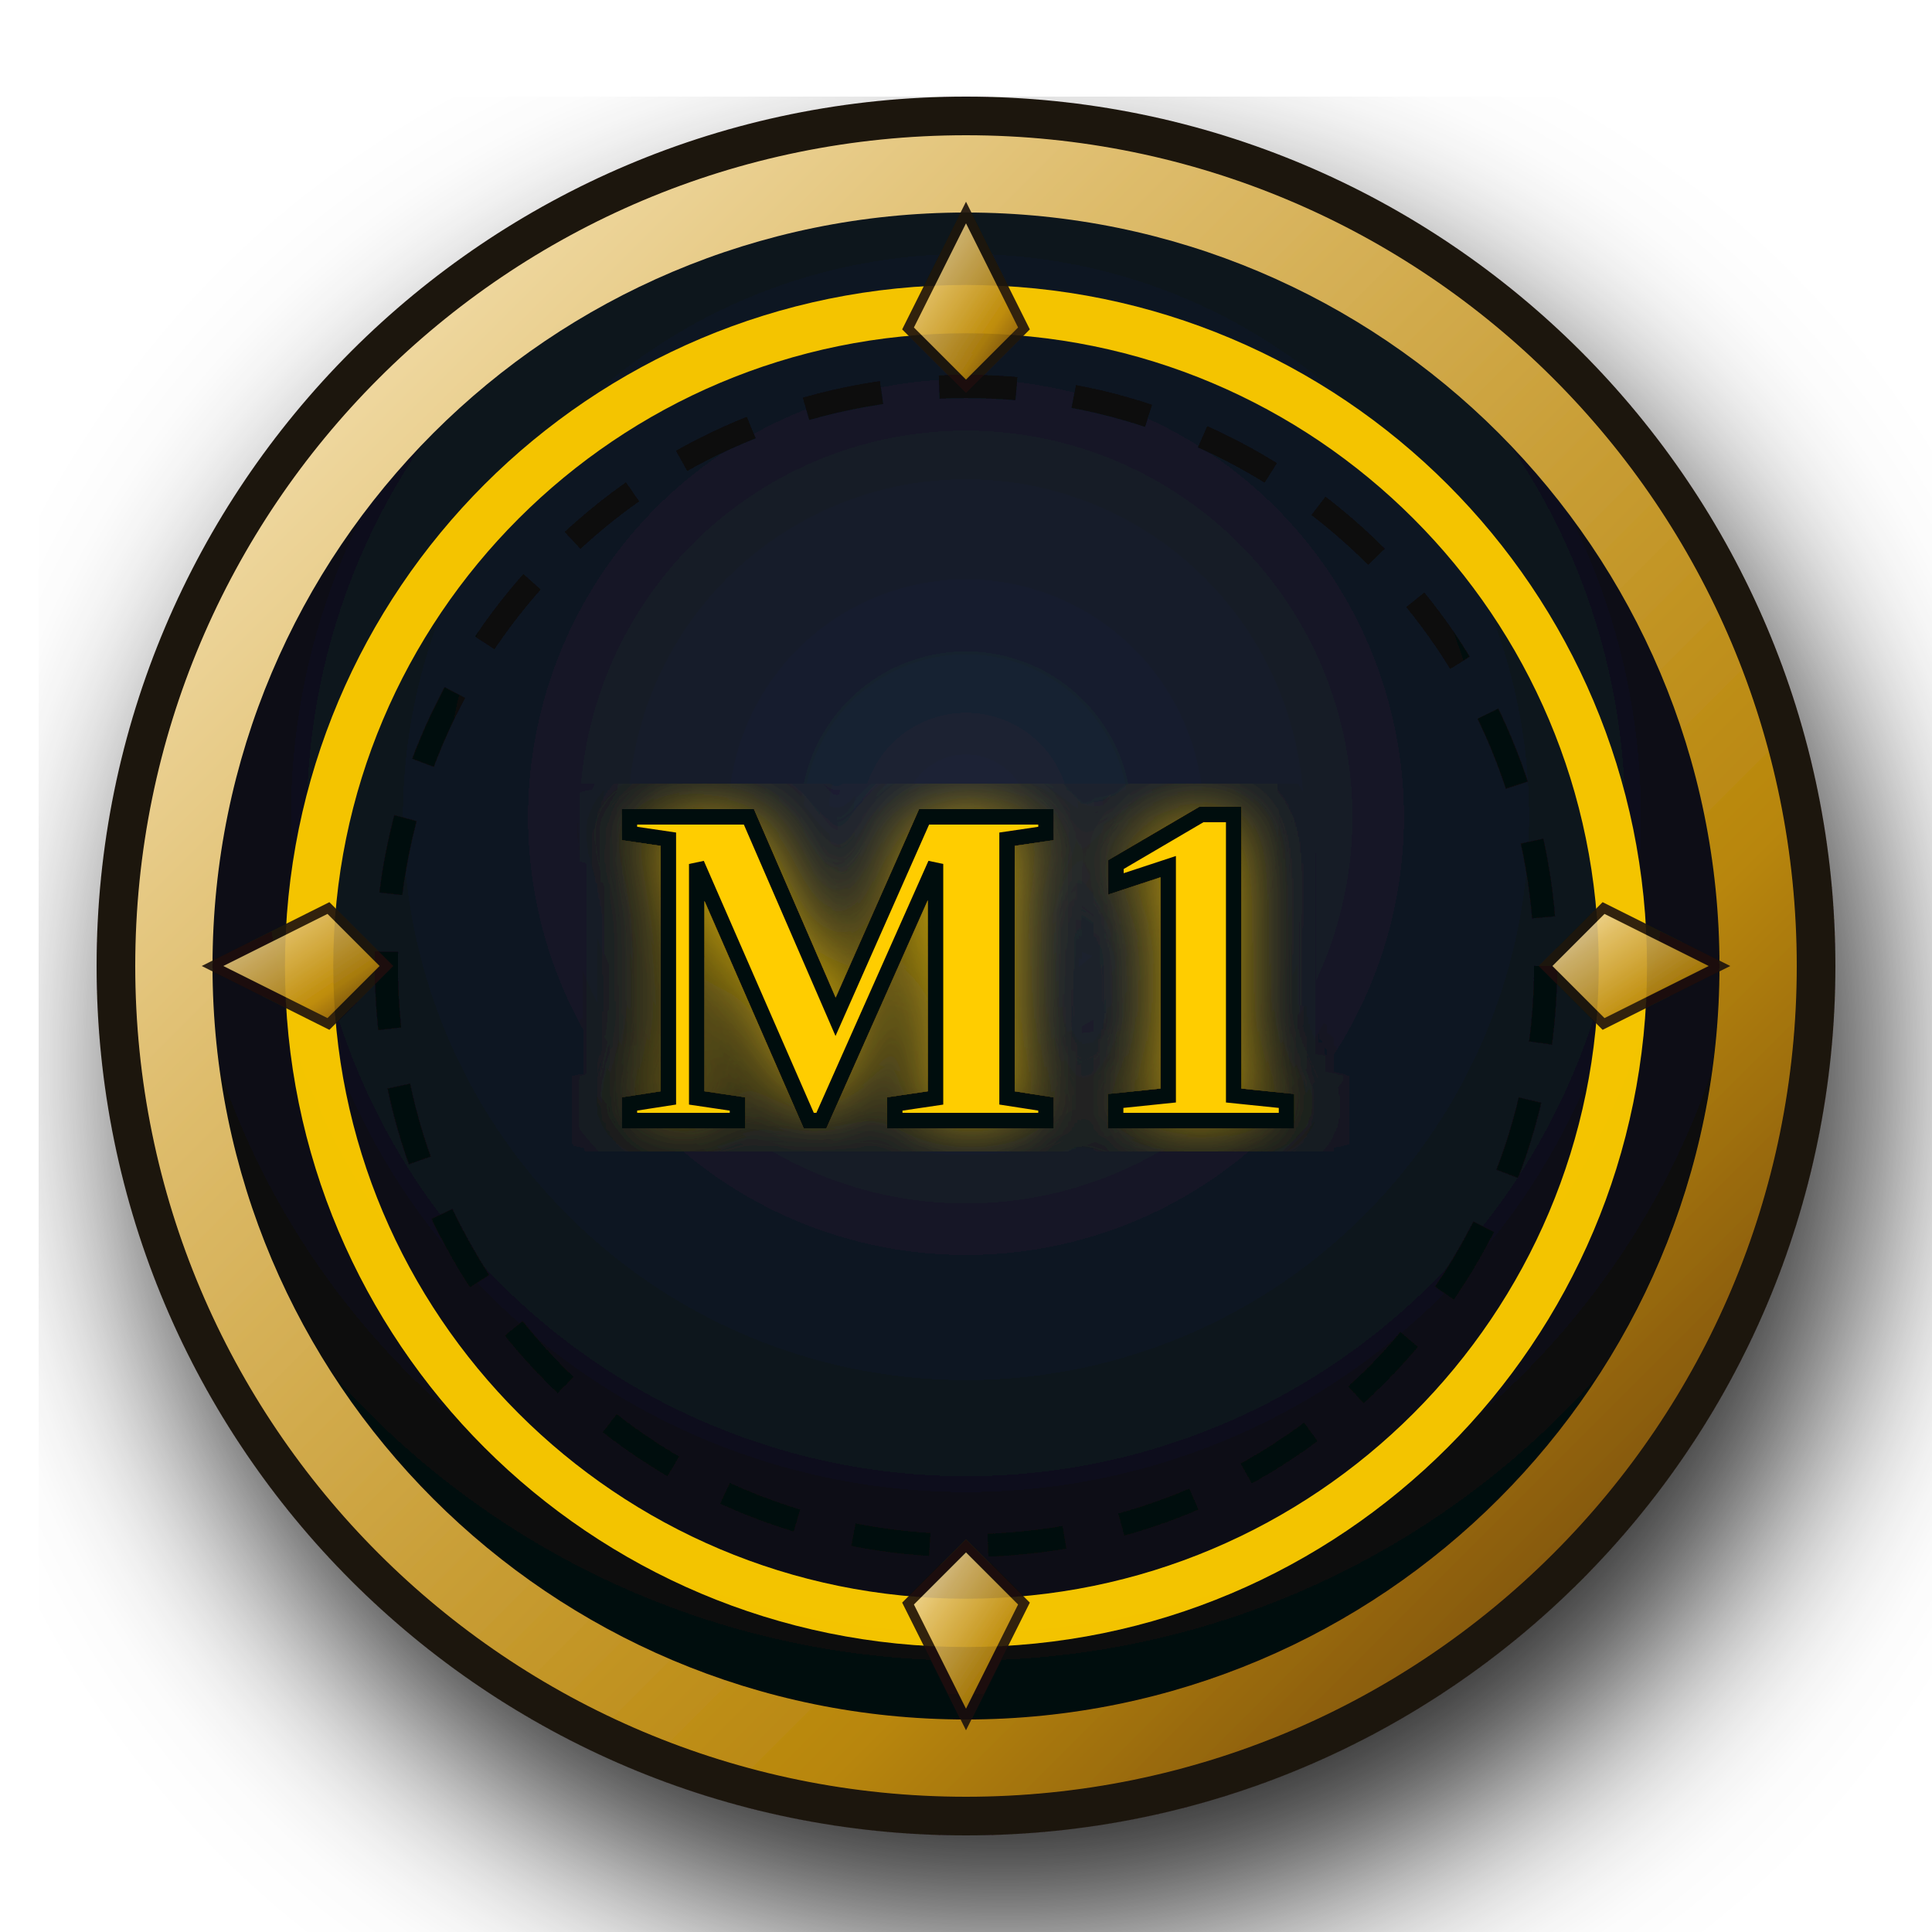
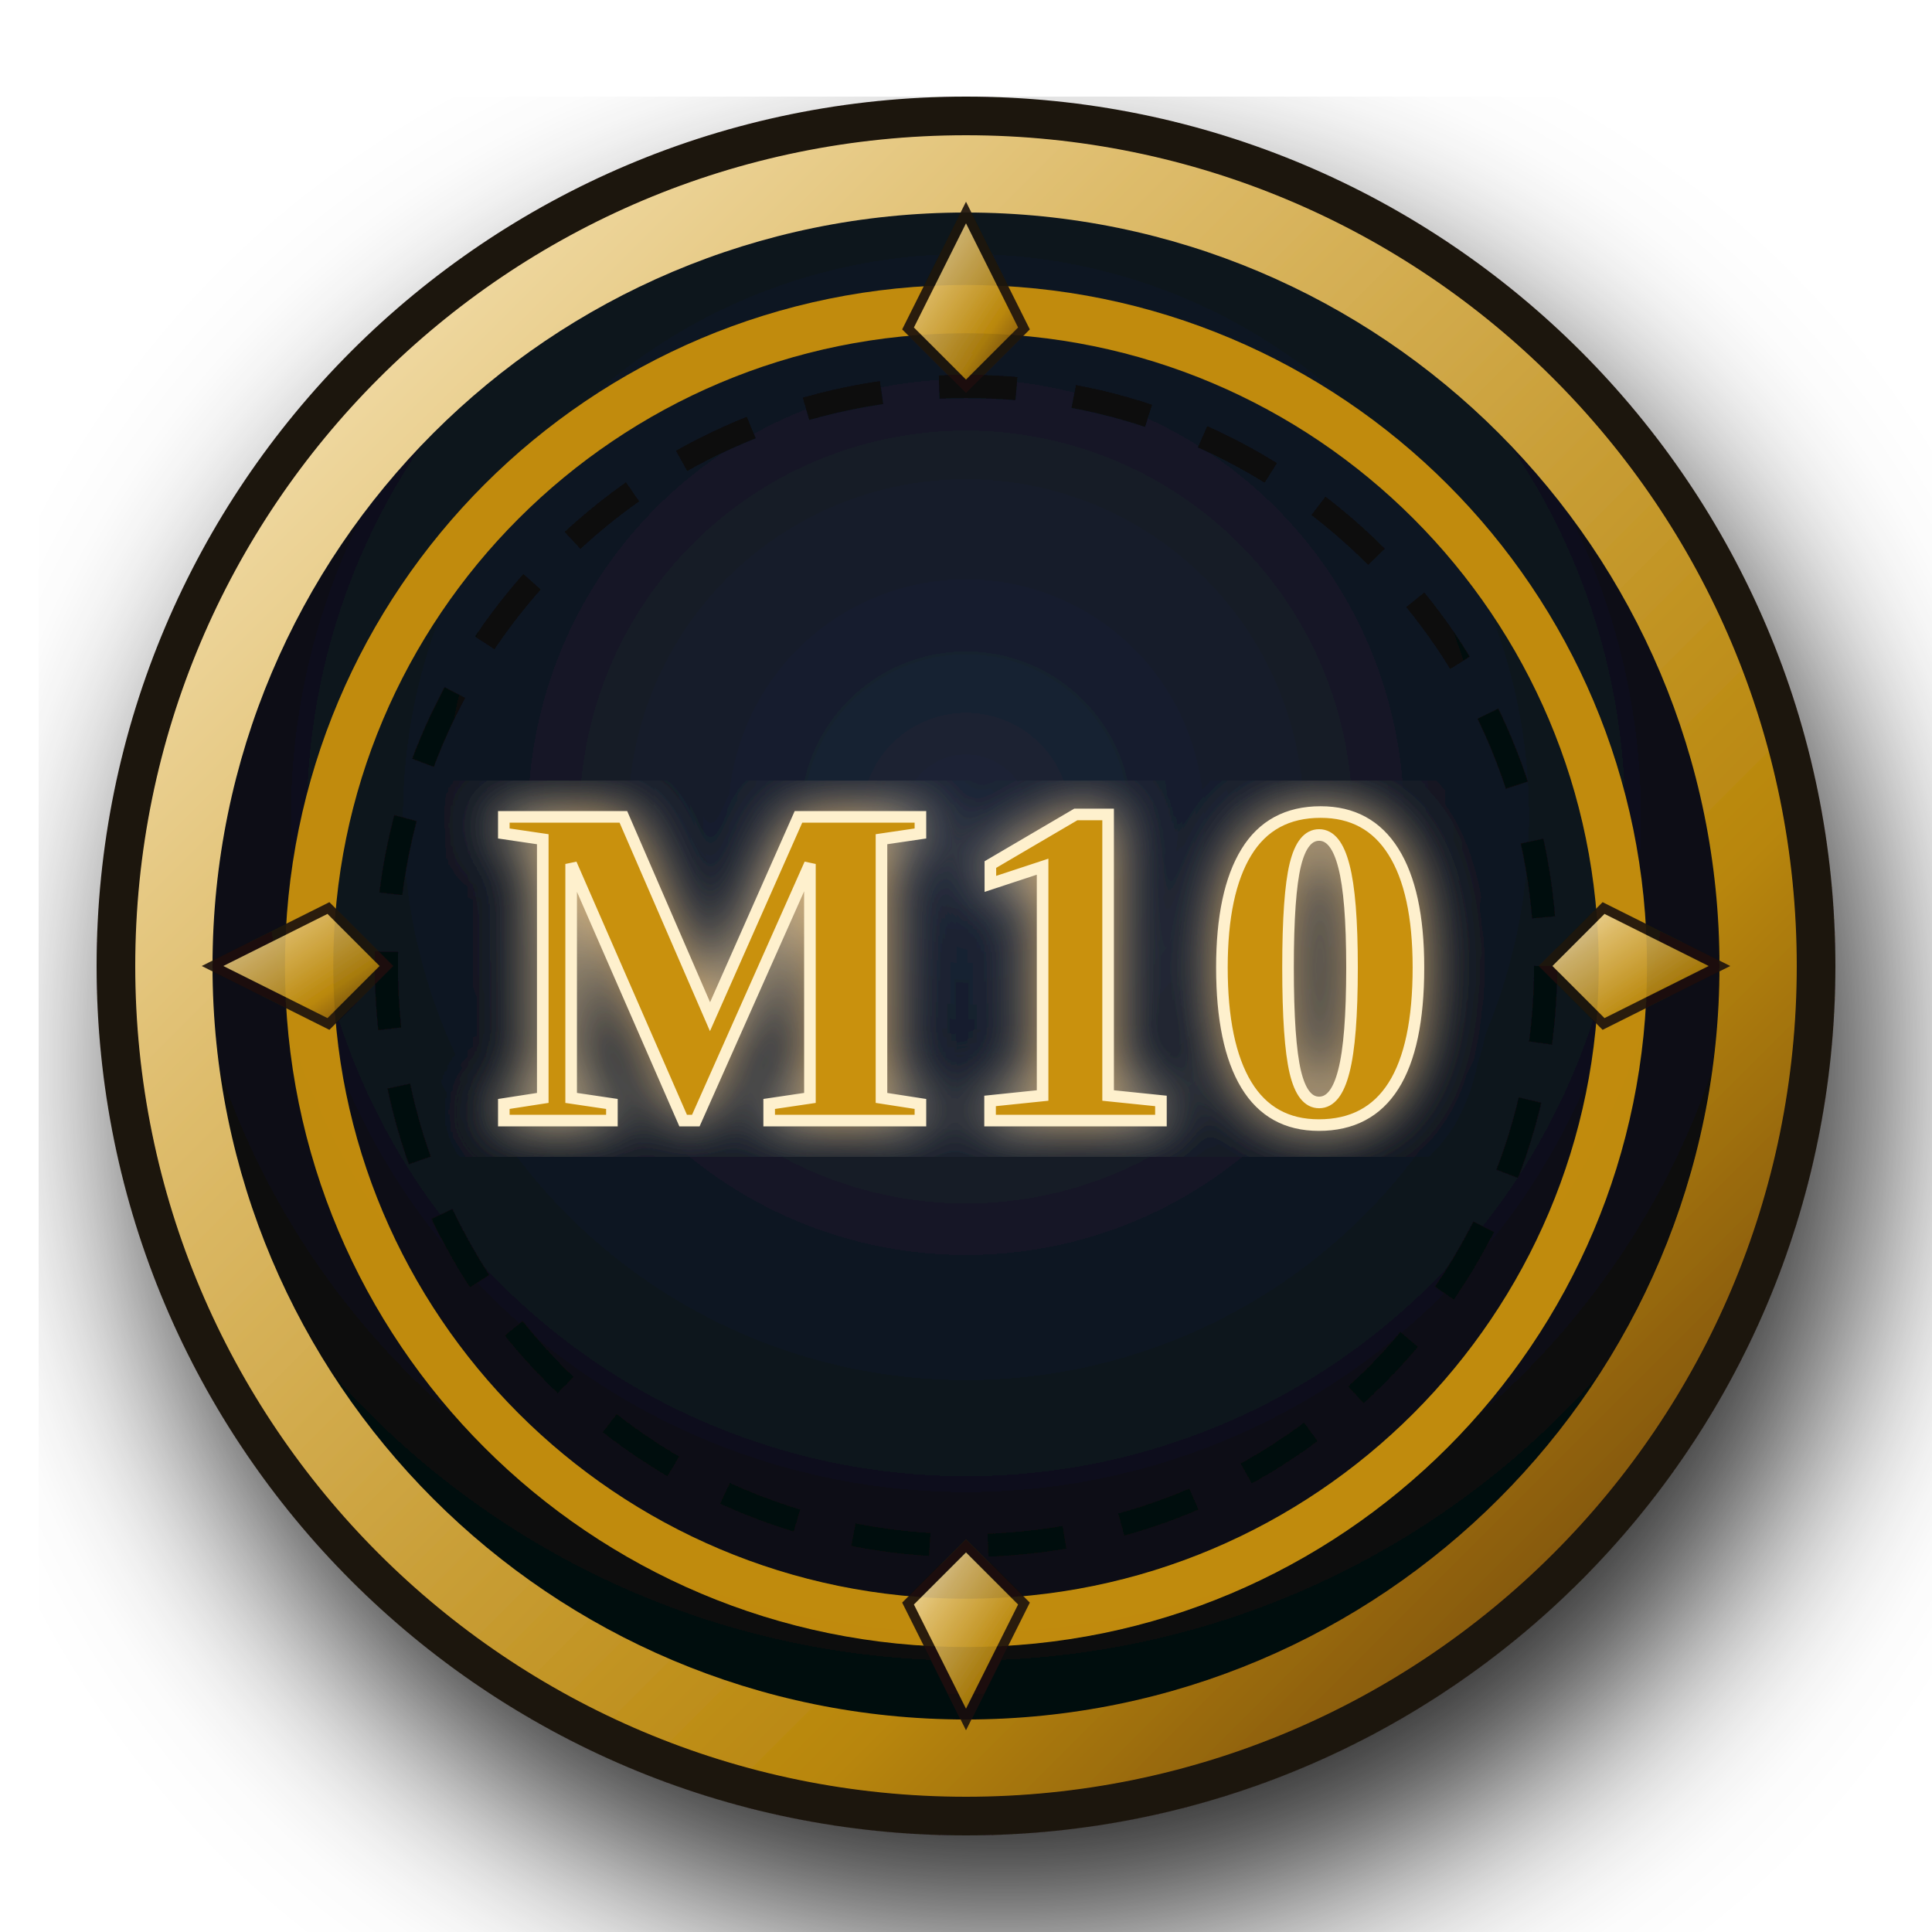
<svg xmlns="http://www.w3.org/2000/svg" viewBox="0 0 100 100" width="100%" height="100%">
  <defs>
    <radialGradient id="badgeBg" cx="50%" cy="40%" r="60%">
      <stop offset="0%" stop-color="#1c2436" />
      <stop offset="70%" stop-color="#0d131d" />
      <stop offset="100%" stop-color="#05070a" />
    </radialGradient>
    <linearGradient id="goldAcc" x1="0%" y1="0%" x2="100%" y2="100%">
      <stop offset="0%" stop-color="#fef0cd" />
      <stop offset="30%" stop-color="#dfbe6f" />
      <stop offset="70%" stop-color="#b8860b" />
      <stop offset="100%" stop-color="#542c15" />
    </linearGradient>
    <filter id="badgeShadow" x="-20%" y="-20%" width="140%" height="140%">
      <feDropShadow dx="2" dy="5" stdDeviation="5" flood-color="#000" flood-opacity="0.85" />
    </filter>
    <filter id="glowFilter">
-       <feGaussianBlur stdDeviation="2" result="blur" />
+       <feGaussianBlur stdDeviation="1.5" result="blur" />
      <feMerge>
        <feMergeNode in="blur" />
        <feMergeNode in="SourceGraphic" />
      </feMerge>
    </filter>
  </defs>
  <g filter="url(#badgeShadow)" transform="translate(50, 50)">
    <circle cx="0" cy="0" r="44" fill="url(#goldAcc)" stroke="#1c120a" stroke-width="2" />
    <circle cx="0" cy="0" r="39" fill="url(#badgeBg)" />
-     <circle cx="0" cy="0" r="34" fill="none" stroke="#FFCD00" stroke-width="2.5" opacity="0.95" />
+     <circle id="line-accent" cx="0" cy="0" r="34" fill="none" stroke="#C9910D" stroke-width="2.5" opacity="0.95" />
    <circle cx="0" cy="0" r="30" fill="none" stroke="#05070a" stroke-width="1.2" stroke-dasharray="4,3" opacity="0.9" />
    <g fill="url(#goldAcc)" opacity="0.9" stroke="#1c120a" stroke-width="0.5">
      <path d="M 0,-39 L 3,-33 L 0,-30 L -3,-33 Z" />
      <path d="M 0,39 L 3,33 L 0,30 L -3,33 Z" />
      <path d="M -39,0 L -33,3 L -30,0 L -33,-3 Z" />
      <path d="M 39,0 L 33,3 L 30,0 L 33,-3 Z" />
    </g>
-     <text x="0" y="8" font-family="'Times New Roman', 'Georgia', serif" font-size="24" font-weight="bold" fill="#FFCD00" stroke="#05070a" stroke-width="0.8" text-anchor="middle" letter-spacing="1" filter="url(#glowFilter)">
-       M1
-     </text>
+     <text id="line-name" x="0" y="8" font-family="'Times New Roman', 'Georgia', serif" font-size="24" font-weight="bold" fill="#C9910D" stroke="#fef0cd" stroke-width="0.6" text-anchor="middle" letter-spacing="1" filter="url(#glowFilter)">M10</text>
  </g>
</svg>
